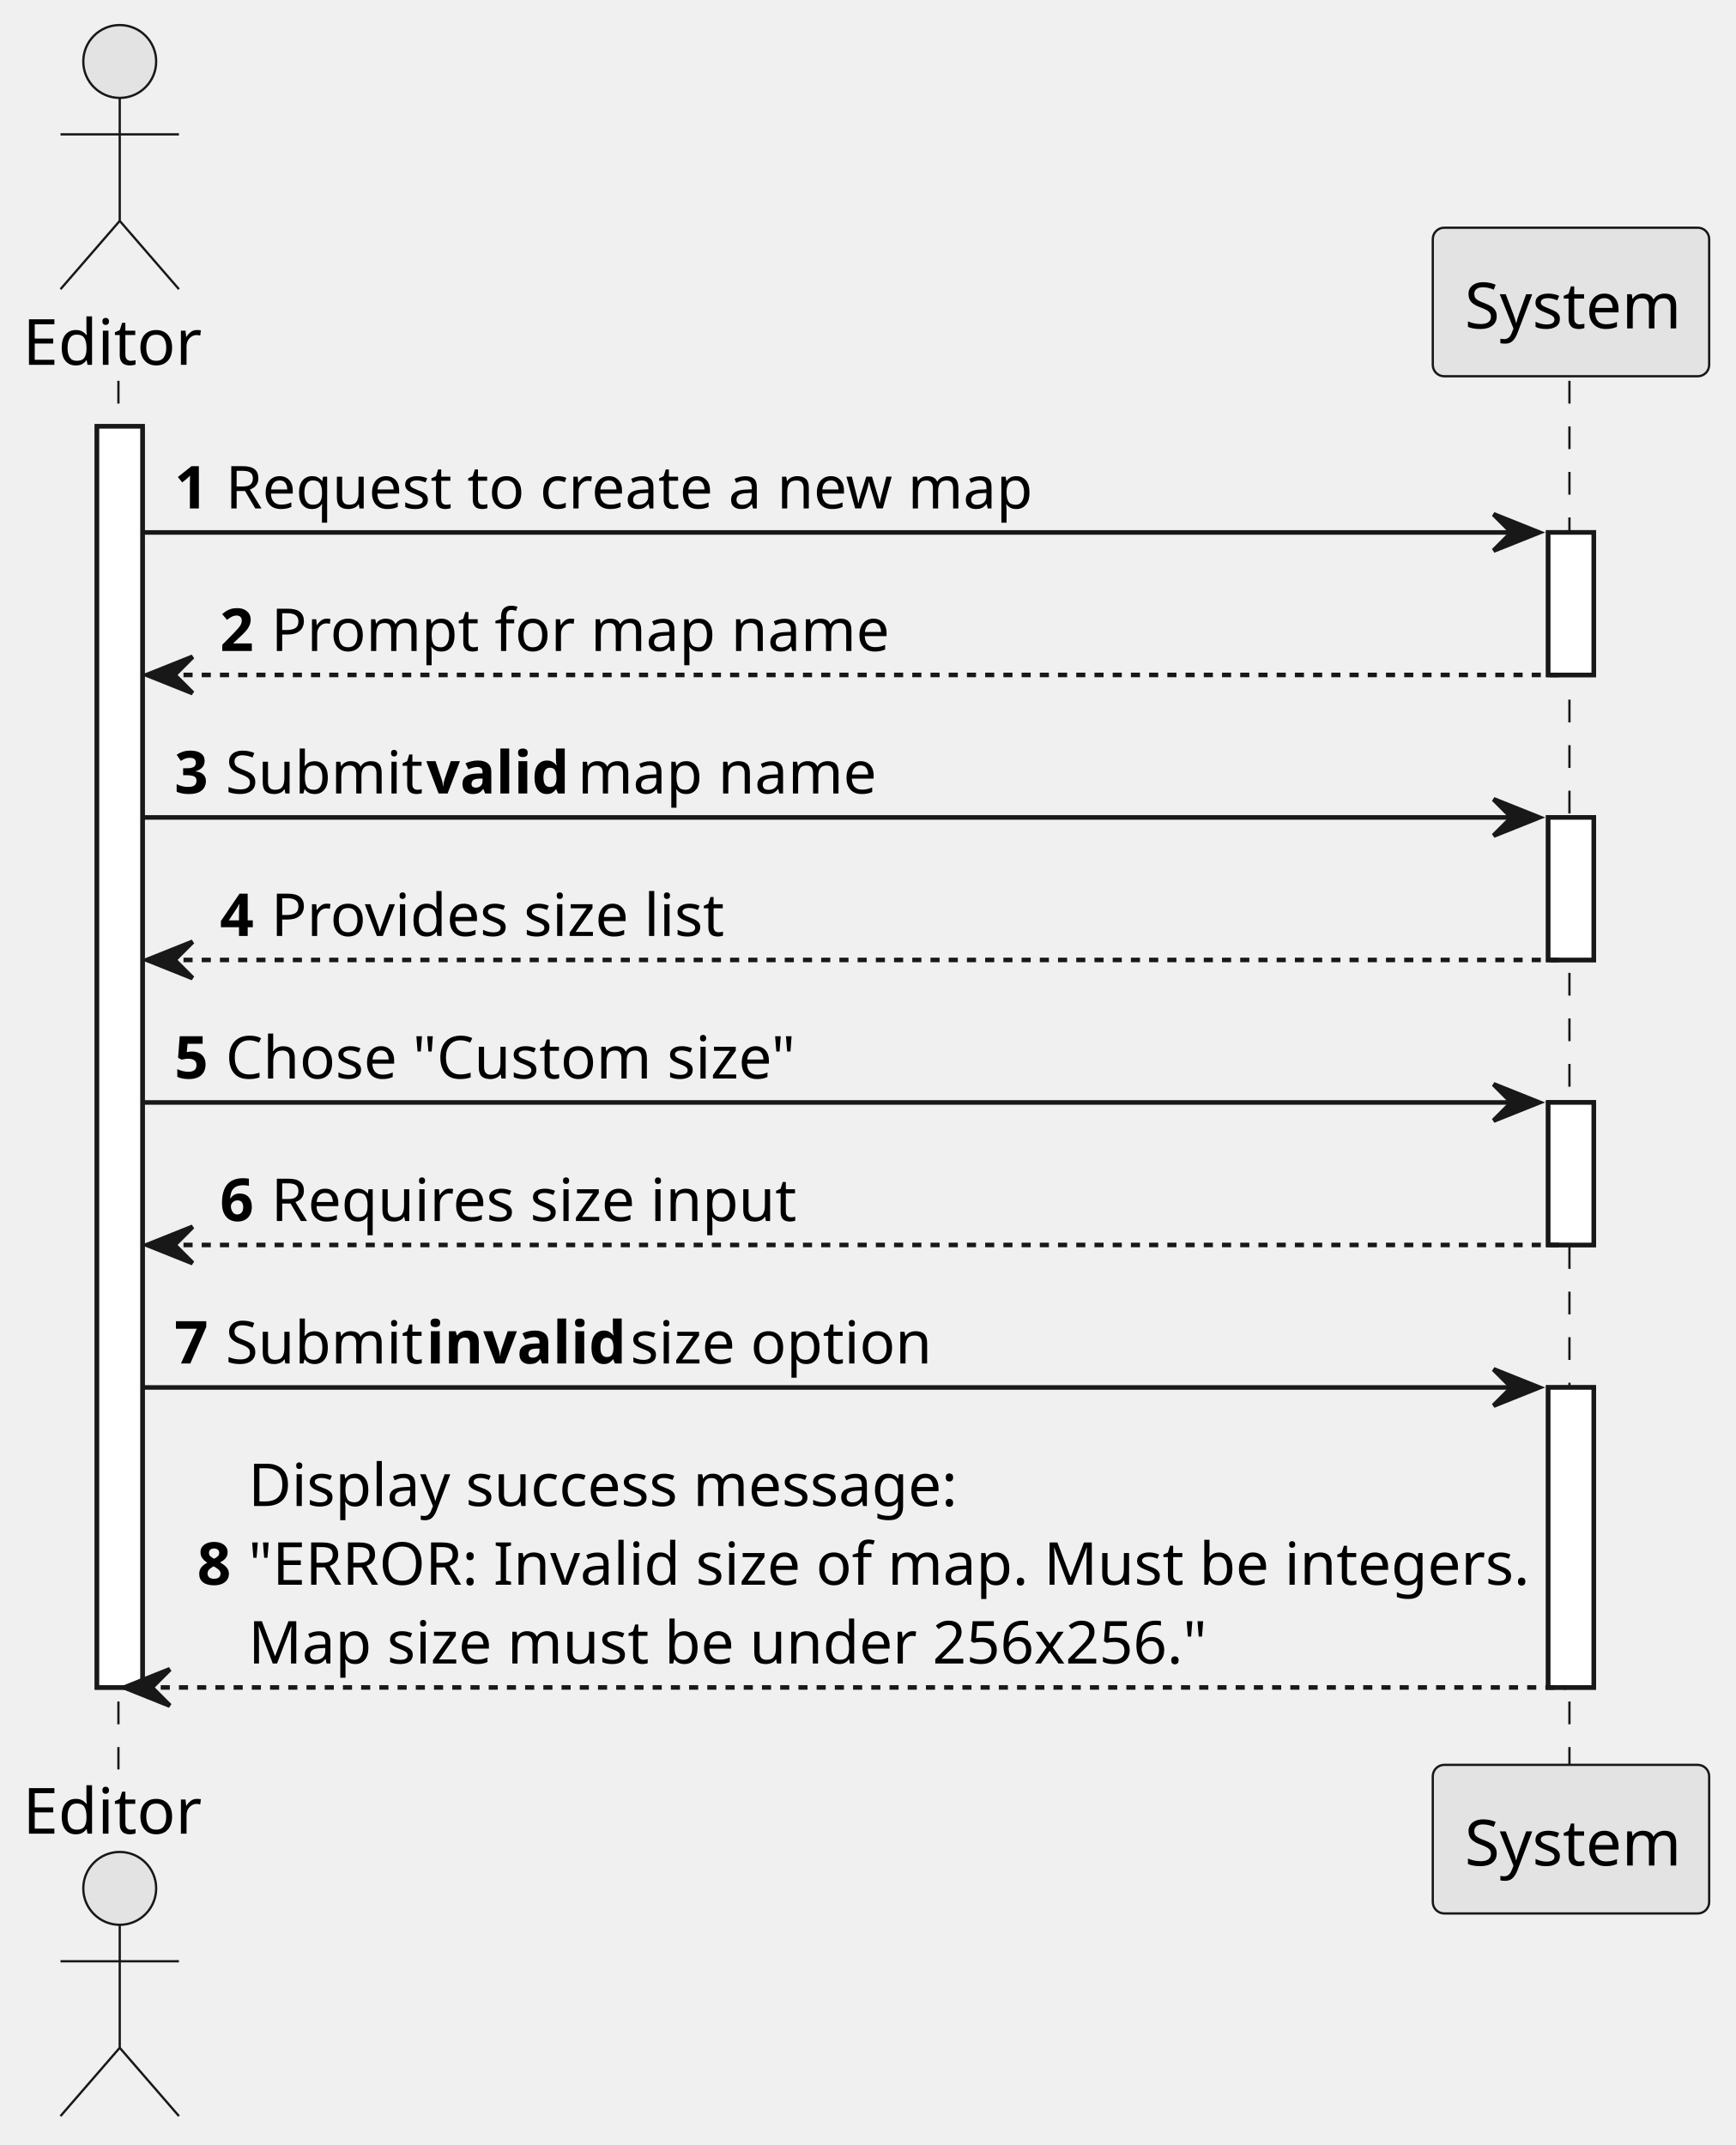
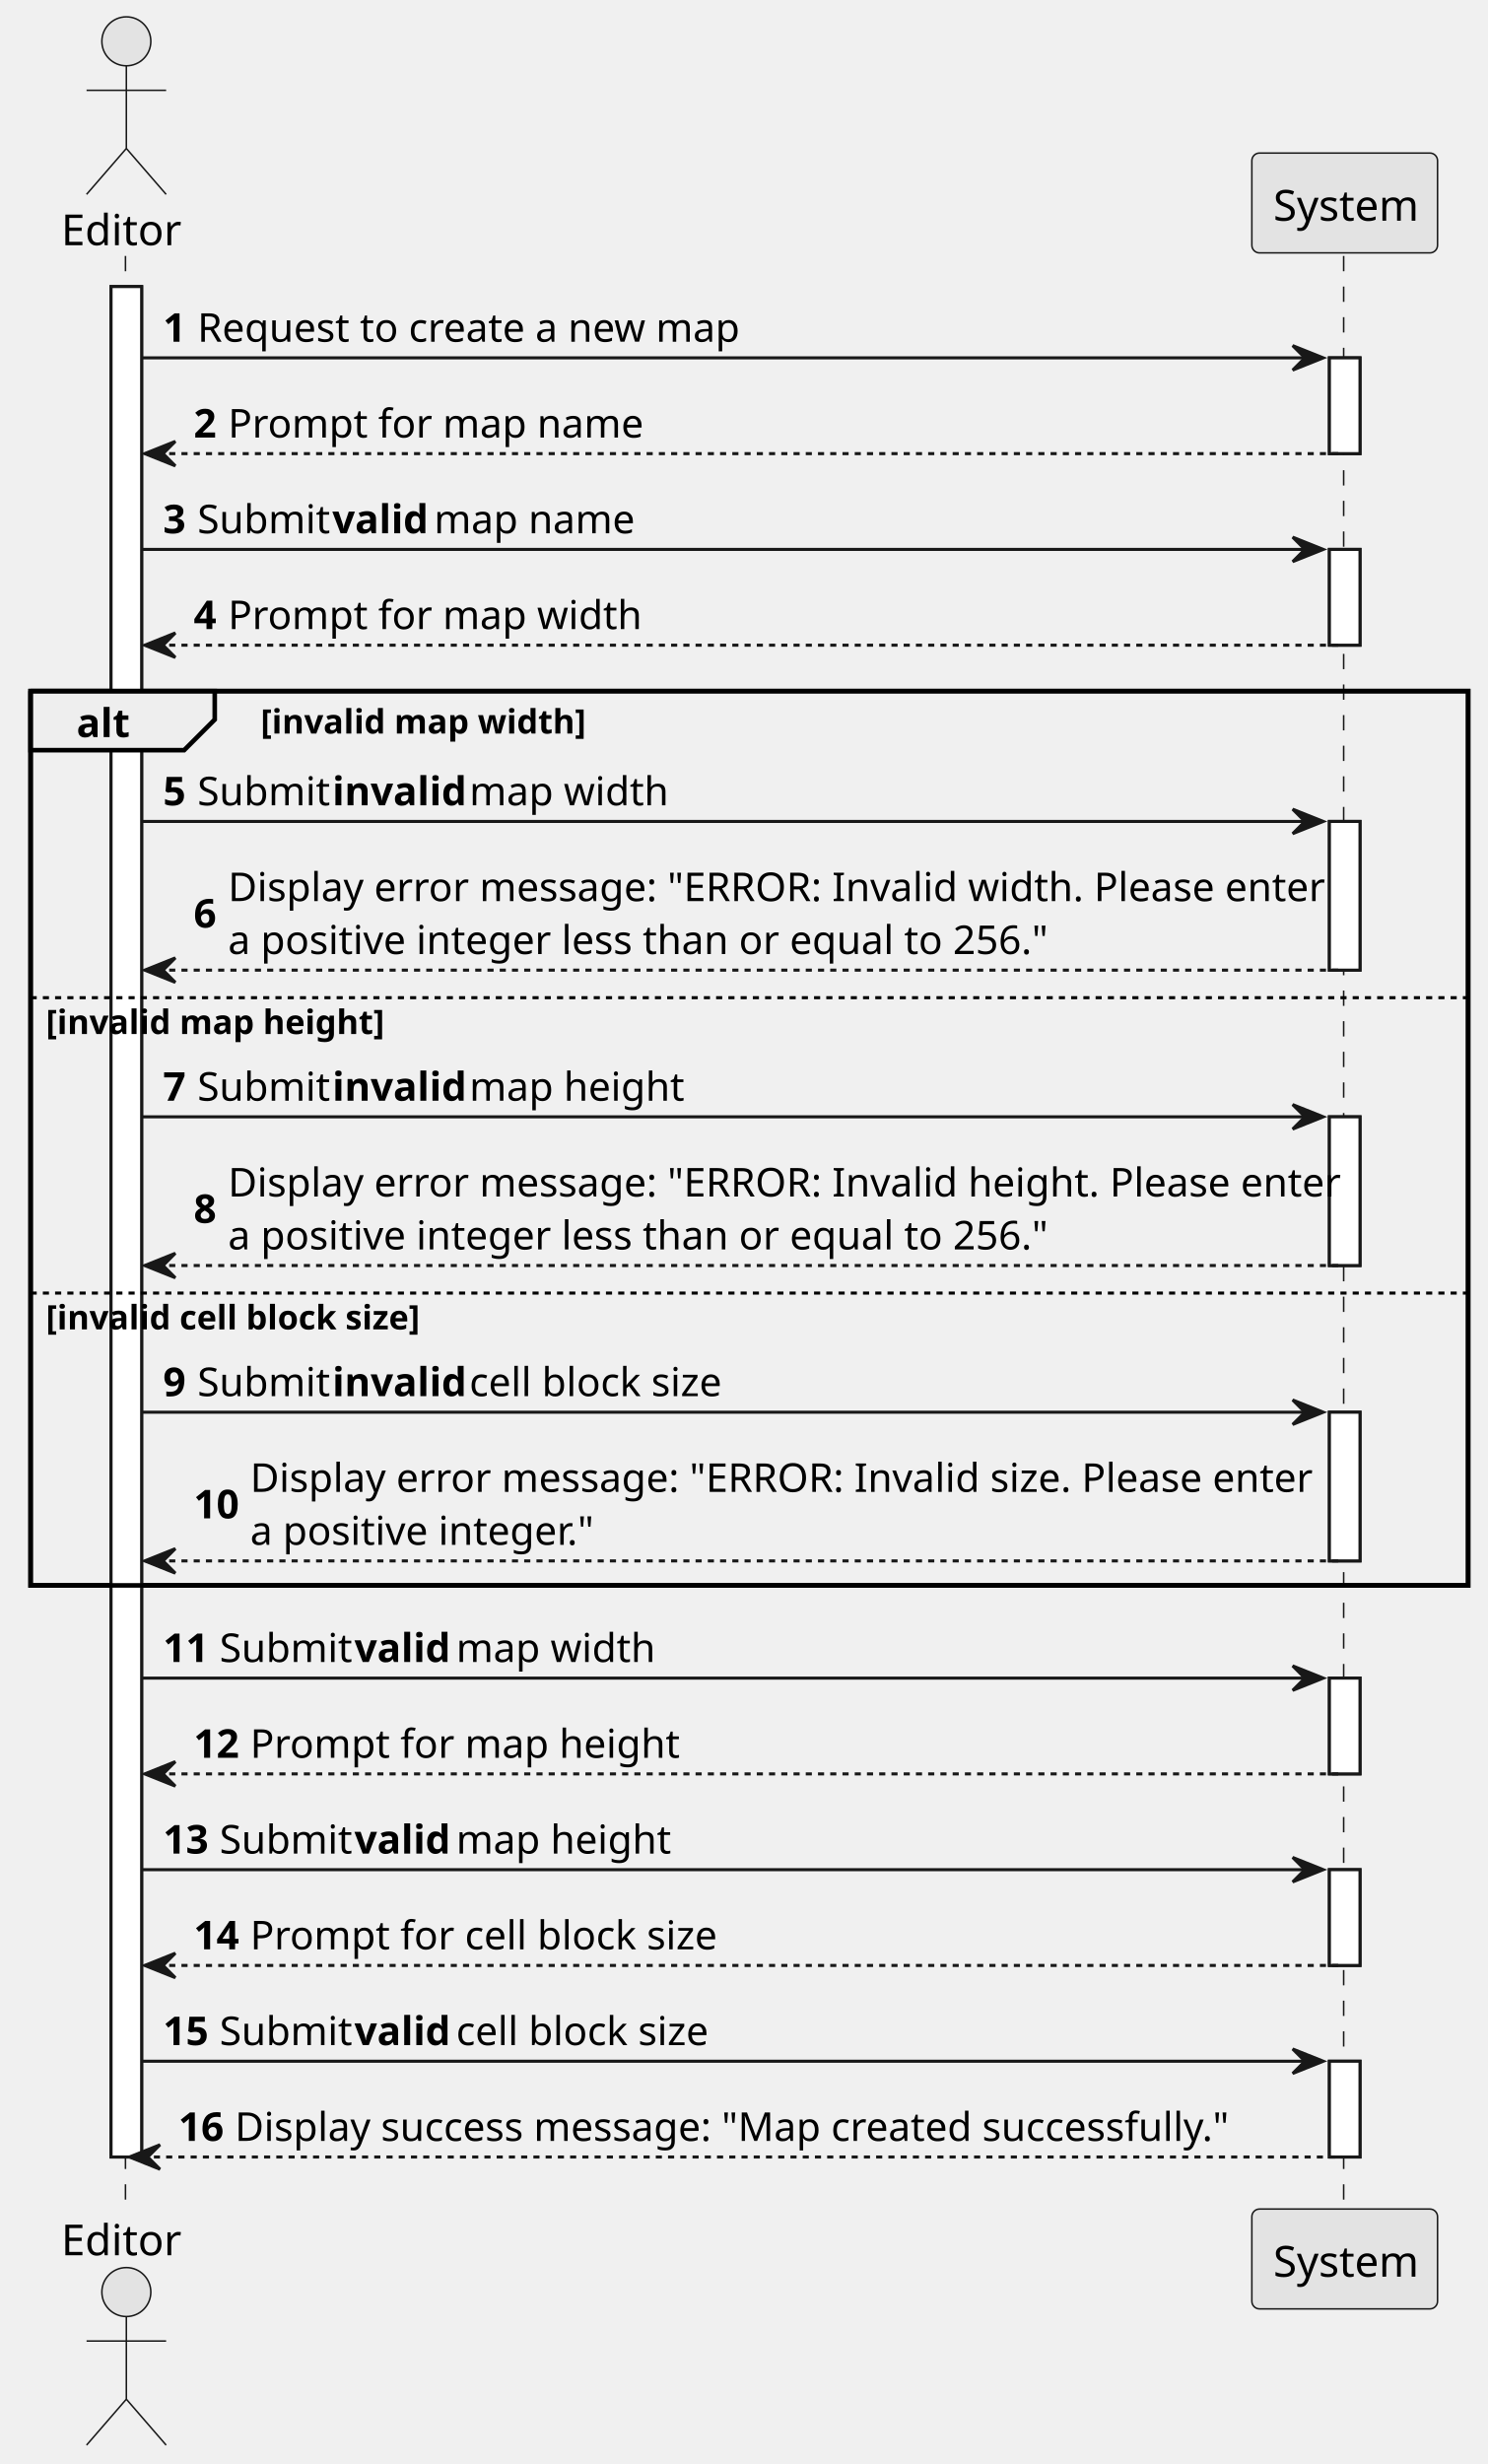
- <svg xmlns="http://www.w3.org/2000/svg" contentStyleType="text/css" height="471px" preserveAspectRatio="none" style="width:381px;height:471px;background:#FFFFFF;" version="1.1" viewBox="0 0 381 471" width="381px" zoomAndPan="magnify">
+ <svg xmlns="http://www.w3.org/2000/svg" contentStyleType="text/css" height="805px" preserveAspectRatio="none" style="width:486px;height:805px;background:#FFFFFF;" version="1.1" viewBox="0 0 486 805" width="486px" zoomAndPan="magnify">
  <defs />
  <g>
-     <rect fill="#FFFFFF" height="276.91" style="stroke:#181818;stroke-width:1.0;" width="10" x="21.286" y="93.621" />
-     <rect fill="#FFFFFF" height="31.291" style="stroke:#181818;stroke-width:1.0;" width="10" x="339.903" y="116.912" />
-     <rect fill="#FFFFFF" height="31.291" style="stroke:#181818;stroke-width:1.0;" width="10" x="339.903" y="179.494" />
-     <rect fill="#FFFFFF" height="31.291" style="stroke:#181818;stroke-width:1.0;" width="10" x="339.903" y="242.076" />
-     <rect fill="#FFFFFF" height="65.873" style="stroke:#181818;stroke-width:1.0;" width="10" x="339.903" y="304.658" />
-     <line style="stroke:#181818;stroke-width:0.5;stroke-dasharray:5.0,5.0;" x1="26" x2="26" y1="83.621" y2="388.531" />
-     <line style="stroke:#181818;stroke-width:0.5;stroke-dasharray:5.0,5.0;" x1="344.565" x2="344.565" y1="83.621" y2="388.531" />
-     <text fill="#000000" font-family="sans-serif" font-size="14" lengthAdjust="spacing" textLength="36.572" x="5" y="80.107">Editor</text>
-     <ellipse cx="26.286" cy="13.5" fill="#E3E3E3" rx="8" ry="8" style="stroke:#181818;stroke-width:0.5;" />
-     <path d="M26.286,21.5 L26.286,48.5 M13.286,29.5 L39.286,29.5 M26.286,48.5 L13.286,63.5 M26.286,48.5 L39.286,63.5 " fill="none" style="stroke:#181818;stroke-width:0.5;" />
-     <text fill="#000000" font-family="sans-serif" font-size="14" lengthAdjust="spacing" textLength="36.572" x="5" y="402.639">Editor</text>
-     <ellipse cx="26.286" cy="414.652" fill="#E3E3E3" rx="8" ry="8" style="stroke:#181818;stroke-width:0.5;" />
-     <path d="M26.286,422.652 L26.286,449.652 M13.286,430.652 L39.286,430.652 M26.286,449.652 L13.286,464.652 M26.286,449.652 L39.286,464.652 " fill="none" style="stroke:#181818;stroke-width:0.5;" />
-     <rect fill="#E3E3E3" height="32.621" rx="2.5" ry="2.5" style="stroke:#181818;stroke-width:0.5;" width="60.676" x="314.565" y="50" />
-     <text fill="#000000" font-family="sans-serif" font-size="14" lengthAdjust="spacing" textLength="46.676" x="321.565" y="72.107">System</text>
-     <rect fill="#E3E3E3" height="32.621" rx="2.5" ry="2.5" style="stroke:#181818;stroke-width:0.5;" width="60.676" x="314.565" y="387.531" />
-     <text fill="#000000" font-family="sans-serif" font-size="14" lengthAdjust="spacing" textLength="46.676" x="321.565" y="409.639">System</text>
-     <rect fill="#FFFFFF" height="276.91" style="stroke:#181818;stroke-width:1.0;" width="10" x="21.286" y="93.621" />
-     <rect fill="#FFFFFF" height="31.291" style="stroke:#181818;stroke-width:1.0;" width="10" x="339.903" y="116.912" />
-     <rect fill="#FFFFFF" height="31.291" style="stroke:#181818;stroke-width:1.0;" width="10" x="339.903" y="179.494" />
-     <rect fill="#FFFFFF" height="31.291" style="stroke:#181818;stroke-width:1.0;" width="10" x="339.903" y="242.076" />
-     <rect fill="#FFFFFF" height="65.873" style="stroke:#181818;stroke-width:1.0;" width="10" x="339.903" y="304.658" />
-     <polygon fill="#181818" points="327.903,112.912,337.903,116.912,327.903,120.912,331.903,116.912" style="stroke:#181818;stroke-width:1.0;" />
-     <line style="stroke:#181818;stroke-width:1.0;" x1="31.286" x2="333.903" y1="116.912" y2="116.912" />
-     <text fill="#000000" font-family="sans-serif" font-size="13" font-weight="bold" lengthAdjust="spacing" textLength="7.23" x="38.286" y="111.649">1</text>
-     <text fill="#000000" font-family="sans-serif" font-size="13" lengthAdjust="spacing" textLength="169.819" x="49.516" y="111.649">Request to create a new map</text>
-     <polygon fill="#181818" points="42.286,144.203,32.286,148.203,42.286,152.203,38.286,148.203" style="stroke:#181818;stroke-width:1.0;" />
-     <line style="stroke:#181818;stroke-width:1.0;stroke-dasharray:2.0,2.0;" x1="36.286" x2="343.903" y1="148.203" y2="148.203" />
-     <text fill="#000000" font-family="sans-serif" font-size="13" font-weight="bold" lengthAdjust="spacing" textLength="7.23" x="48.286" y="142.94">2</text>
-     <text fill="#000000" font-family="sans-serif" font-size="13" lengthAdjust="spacing" textLength="125.715" x="59.516" y="142.94">Prompt for map name</text>
-     <polygon fill="#181818" points="327.903,175.494,337.903,179.494,327.903,183.494,331.903,179.494" style="stroke:#181818;stroke-width:1.0;" />
-     <line style="stroke:#181818;stroke-width:1.0;" x1="31.286" x2="333.903" y1="179.494" y2="179.494" />
-     <text fill="#000000" font-family="sans-serif" font-size="13" font-weight="bold" lengthAdjust="spacing" textLength="7.23" x="38.286" y="174.231">3</text>
-     <text fill="#000000" font-family="sans-serif" font-size="13" lengthAdjust="spacing" textLength="40.46" x="49.516" y="174.231">Submit</text>
-     <text fill="#000000" font-family="sans-serif" font-size="13" font-weight="bold" lengthAdjust="spacing" textLength="29.625" x="93.588" y="174.231">valid</text>
-     <text fill="#000000" font-family="sans-serif" font-size="13" lengthAdjust="spacing" textLength="61.42" x="126.824" y="174.231">map name</text>
-     <polygon fill="#181818" points="42.286,206.785,32.286,210.785,42.286,214.785,38.286,210.785" style="stroke:#181818;stroke-width:1.0;" />
-     <line style="stroke:#181818;stroke-width:1.0;stroke-dasharray:2.0,2.0;" x1="36.286" x2="343.903" y1="210.785" y2="210.785" />
-     <text fill="#000000" font-family="sans-serif" font-size="13" font-weight="bold" lengthAdjust="spacing" textLength="7.23" x="48.286" y="205.523">4</text>
-     <text fill="#000000" font-family="sans-serif" font-size="13" lengthAdjust="spacing" textLength="96.808" x="59.516" y="205.523">Provides size list</text>
-     <polygon fill="#181818" points="327.903,238.076,337.903,242.076,327.903,246.076,331.903,242.076" style="stroke:#181818;stroke-width:1.0;" />
-     <line style="stroke:#181818;stroke-width:1.0;" x1="31.286" x2="333.903" y1="242.076" y2="242.076" />
-     <text fill="#000000" font-family="sans-serif" font-size="13" font-weight="bold" lengthAdjust="spacing" textLength="7.23" x="38.286" y="236.814">5</text>
-     <text fill="#000000" font-family="sans-serif" font-size="13" lengthAdjust="spacing" textLength="121.939" x="49.516" y="236.814">Chose "Custom size"</text>
-     <polygon fill="#181818" points="42.286,269.367,32.286,273.367,42.286,277.367,38.286,273.367" style="stroke:#181818;stroke-width:1.0;" />
-     <line style="stroke:#181818;stroke-width:1.0;stroke-dasharray:2.0,2.0;" x1="36.286" x2="343.903" y1="273.367" y2="273.367" />
-     <text fill="#000000" font-family="sans-serif" font-size="13" font-weight="bold" lengthAdjust="spacing" textLength="7.23" x="48.286" y="268.104">6</text>
-     <text fill="#000000" font-family="sans-serif" font-size="13" lengthAdjust="spacing" textLength="110.557" x="59.516" y="268.104">Requires size input</text>
-     <polygon fill="#181818" points="327.903,300.658,337.903,304.658,327.903,308.658,331.903,304.658" style="stroke:#181818;stroke-width:1.0;" />
-     <line style="stroke:#181818;stroke-width:1.0;" x1="31.286" x2="333.903" y1="304.658" y2="304.658" />
-     <text fill="#000000" font-family="sans-serif" font-size="13" font-weight="bold" lengthAdjust="spacing" textLength="7.23" x="38.286" y="299.396">7</text>
-     <text fill="#000000" font-family="sans-serif" font-size="13" lengthAdjust="spacing" textLength="40.46" x="49.516" y="299.396">Submit</text>
-     <text fill="#000000" font-family="sans-serif" font-size="13" font-weight="bold" lengthAdjust="spacing" textLength="41.177" x="93.588" y="299.396">invalid</text>
-     <text fill="#000000" font-family="sans-serif" font-size="13" lengthAdjust="spacing" textLength="62.15" x="138.377" y="299.396">size option</text>
-     <polygon fill="#181818" points="37.286,366.531,27.286,370.531,37.286,374.531,33.286,370.531" style="stroke:#181818;stroke-width:1.0;" />
-     <line style="stroke:#181818;stroke-width:1.0;stroke-dasharray:2.0,2.0;" x1="31.286" x2="343.903" y1="370.531" y2="370.531" />
-     <text fill="#000000" font-family="sans-serif" font-size="13" font-weight="bold" lengthAdjust="spacing" textLength="7.23" x="43.286" y="347.978">8</text>
-     <text fill="#000000" font-family="sans-serif" font-size="13" lengthAdjust="spacing" textLength="153.169" x="54.516" y="330.687">Display success message:</text>
-     <text fill="#000000" font-family="sans-serif" font-size="13" lengthAdjust="spacing" textLength="273.387" x="54.516" y="347.978">"ERROR: Invalid size of map. Must be integers.</text>
-     <text fill="#000000" font-family="sans-serif" font-size="13" lengthAdjust="spacing" textLength="200.453" x="54.516" y="365.269">Map size must be under 256x256."</text>
+     <rect fill="#FFFFFF" height="611.082" style="stroke:#181818;stroke-width:1.0;" width="10" x="36.286" y="93.621" />
+     <rect fill="#FFFFFF" height="31.291" style="stroke:#181818;stroke-width:1.0;" width="10" x="434.395" y="116.912" />
+     <rect fill="#FFFFFF" height="31.291" style="stroke:#181818;stroke-width:1.0;" width="10" x="434.395" y="179.494" />
+     <rect fill="#FFFFFF" height="48.582" style="stroke:#181818;stroke-width:1.0;" width="10" x="434.395" y="268.367" />
+     <rect fill="#FFFFFF" height="48.582" style="stroke:#181818;stroke-width:1.0;" width="10" x="434.395" y="364.871" />
+     <rect fill="#FFFFFF" height="48.582" style="stroke:#181818;stroke-width:1.0;" width="10" x="434.395" y="461.375" />
+     <rect fill="#FFFFFF" height="31.291" style="stroke:#181818;stroke-width:1.0;" width="10" x="434.395" y="548.248" />
+     <rect fill="#FFFFFF" height="31.291" style="stroke:#181818;stroke-width:1.0;" width="10" x="434.395" y="610.83" />
+     <rect fill="#FFFFFF" height="31.291" style="stroke:#181818;stroke-width:1.0;" width="10" x="434.395" y="673.412" />
+     <rect fill="none" height="292.172" style="stroke:#000000;stroke-width:1.5;" width="469.733" x="10" y="225.785" />
+     <line style="stroke:#181818;stroke-width:0.5;stroke-dasharray:5.0,5.0;" x1="41" x2="41" y1="83.621" y2="722.703" />
+     <line style="stroke:#181818;stroke-width:0.5;stroke-dasharray:5.0,5.0;" x1="439.057" x2="439.057" y1="83.621" y2="722.703" />
+     <text fill="#000000" font-family="sans-serif" font-size="14" lengthAdjust="spacing" textLength="36.572" x="20" y="80.107">Editor</text>
+     <ellipse cx="41.286" cy="13.5" fill="#E3E3E3" rx="8" ry="8" style="stroke:#181818;stroke-width:0.5;" />
+     <path d="M41.286,21.5 L41.286,48.5 M28.286,29.5 L54.286,29.5 M41.286,48.5 L28.286,63.5 M41.286,48.5 L54.286,63.5 " fill="none" style="stroke:#181818;stroke-width:0.5;" />
+     <text fill="#000000" font-family="sans-serif" font-size="14" lengthAdjust="spacing" textLength="36.572" x="20" y="736.811">Editor</text>
+     <ellipse cx="41.286" cy="748.824" fill="#E3E3E3" rx="8" ry="8" style="stroke:#181818;stroke-width:0.5;" />
+     <path d="M41.286,756.824 L41.286,783.824 M28.286,764.824 L54.286,764.824 M41.286,783.824 L28.286,798.824 M41.286,783.824 L54.286,798.824 " fill="none" style="stroke:#181818;stroke-width:0.5;" />
+     <rect fill="#E3E3E3" height="32.621" rx="2.5" ry="2.5" style="stroke:#181818;stroke-width:0.5;" width="60.676" x="409.057" y="50" />
+     <text fill="#000000" font-family="sans-serif" font-size="14" lengthAdjust="spacing" textLength="46.676" x="416.057" y="72.107">System</text>
+     <rect fill="#E3E3E3" height="32.621" rx="2.5" ry="2.5" style="stroke:#181818;stroke-width:0.5;" width="60.676" x="409.057" y="721.703" />
+     <text fill="#000000" font-family="sans-serif" font-size="14" lengthAdjust="spacing" textLength="46.676" x="416.057" y="743.811">System</text>
+     <rect fill="#FFFFFF" height="611.082" style="stroke:#181818;stroke-width:1.0;" width="10" x="36.286" y="93.621" />
+     <rect fill="#FFFFFF" height="31.291" style="stroke:#181818;stroke-width:1.0;" width="10" x="434.395" y="116.912" />
+     <rect fill="#FFFFFF" height="31.291" style="stroke:#181818;stroke-width:1.0;" width="10" x="434.395" y="179.494" />
+     <rect fill="#FFFFFF" height="48.582" style="stroke:#181818;stroke-width:1.0;" width="10" x="434.395" y="268.367" />
+     <rect fill="#FFFFFF" height="48.582" style="stroke:#181818;stroke-width:1.0;" width="10" x="434.395" y="364.871" />
+     <rect fill="#FFFFFF" height="48.582" style="stroke:#181818;stroke-width:1.0;" width="10" x="434.395" y="461.375" />
+     <rect fill="#FFFFFF" height="31.291" style="stroke:#181818;stroke-width:1.0;" width="10" x="434.395" y="548.248" />
+     <rect fill="#FFFFFF" height="31.291" style="stroke:#181818;stroke-width:1.0;" width="10" x="434.395" y="610.83" />
+     <rect fill="#FFFFFF" height="31.291" style="stroke:#181818;stroke-width:1.0;" width="10" x="434.395" y="673.412" />
+     <polygon fill="#181818" points="422.395,112.912,432.395,116.912,422.395,120.912,426.395,116.912" style="stroke:#181818;stroke-width:1.0;" />
+     <line style="stroke:#181818;stroke-width:1.0;" x1="46.286" x2="428.395" y1="116.912" y2="116.912" />
+     <text fill="#000000" font-family="sans-serif" font-size="13" font-weight="bold" lengthAdjust="spacing" textLength="7.23" x="53.286" y="111.649">1</text>
+     <text fill="#000000" font-family="sans-serif" font-size="13" lengthAdjust="spacing" textLength="169.819" x="64.516" y="111.649">Request to create a new map</text>
+     <polygon fill="#181818" points="57.286,144.203,47.286,148.203,57.286,152.203,53.286,148.203" style="stroke:#181818;stroke-width:1.0;" />
+     <line style="stroke:#181818;stroke-width:1.0;stroke-dasharray:2.0,2.0;" x1="51.286" x2="438.395" y1="148.203" y2="148.203" />
+     <text fill="#000000" font-family="sans-serif" font-size="13" font-weight="bold" lengthAdjust="spacing" textLength="7.23" x="63.286" y="142.94">2</text>
+     <text fill="#000000" font-family="sans-serif" font-size="13" lengthAdjust="spacing" textLength="125.715" x="74.516" y="142.94">Prompt for map name</text>
+     <polygon fill="#181818" points="422.395,175.494,432.395,179.494,422.395,183.494,426.395,179.494" style="stroke:#181818;stroke-width:1.0;" />
+     <line style="stroke:#181818;stroke-width:1.0;" x1="46.286" x2="428.395" y1="179.494" y2="179.494" />
+     <text fill="#000000" font-family="sans-serif" font-size="13" font-weight="bold" lengthAdjust="spacing" textLength="7.23" x="53.286" y="174.231">3</text>
+     <text fill="#000000" font-family="sans-serif" font-size="13" lengthAdjust="spacing" textLength="40.46" x="64.516" y="174.231">Submit</text>
+     <text fill="#000000" font-family="sans-serif" font-size="13" font-weight="bold" lengthAdjust="spacing" textLength="29.625" x="108.588" y="174.231">valid</text>
+     <text fill="#000000" font-family="sans-serif" font-size="13" lengthAdjust="spacing" textLength="61.42" x="141.824" y="174.231">map name</text>
+     <polygon fill="#181818" points="57.286,206.785,47.286,210.785,57.286,214.785,53.286,210.785" style="stroke:#181818;stroke-width:1.0;" />
+     <line style="stroke:#181818;stroke-width:1.0;stroke-dasharray:2.0,2.0;" x1="51.286" x2="438.395" y1="210.785" y2="210.785" />
+     <text fill="#000000" font-family="sans-serif" font-size="13" font-weight="bold" lengthAdjust="spacing" textLength="7.23" x="63.286" y="205.523">4</text>
+     <text fill="#000000" font-family="sans-serif" font-size="13" lengthAdjust="spacing" textLength="123.544" x="74.516" y="205.523">Prompt for map width</text>
+     <path d="M10,225.785 L70.171,225.785 L70.171,235.076 L60.171,245.076 L10,245.076 L10,225.785 " fill="#EEEEEE" style="stroke:#000000;stroke-width:1.5;" />
+     <rect fill="none" height="292.172" style="stroke:#000000;stroke-width:1.5;" width="469.733" x="10" y="225.785" />
+     <text fill="#000000" font-family="sans-serif" font-size="13" font-weight="bold" lengthAdjust="spacing" textLength="15.171" x="25" y="240.814">alt</text>
+     <text fill="#000000" font-family="sans-serif" font-size="11" font-weight="bold" lengthAdjust="spacing" textLength="99.612" x="85.171" y="239.655">[invalid map width]</text>
+     <polygon fill="#181818" points="422.395,264.367,432.395,268.367,422.395,272.367,426.395,268.367" style="stroke:#181818;stroke-width:1.0;" />
+     <line style="stroke:#181818;stroke-width:1.0;" x1="46.286" x2="428.395" y1="268.367" y2="268.367" />
+     <text fill="#000000" font-family="sans-serif" font-size="13" font-weight="bold" lengthAdjust="spacing" textLength="7.23" x="53.286" y="263.104">5</text>
+     <text fill="#000000" font-family="sans-serif" font-size="13" lengthAdjust="spacing" textLength="40.46" x="64.516" y="263.104">Submit</text>
+     <text fill="#000000" font-family="sans-serif" font-size="13" font-weight="bold" lengthAdjust="spacing" textLength="41.177" x="108.588" y="263.104">invalid</text>
+     <text fill="#000000" font-family="sans-serif" font-size="13" lengthAdjust="spacing" textLength="59.249" x="153.377" y="263.104">map width</text>
+     <polygon fill="#181818" points="57.286,312.949,47.286,316.949,57.286,320.949,53.286,316.949" style="stroke:#181818;stroke-width:1.0;" />
+     <line style="stroke:#181818;stroke-width:1.0;stroke-dasharray:2.0,2.0;" x1="51.286" x2="438.395" y1="316.949" y2="316.949" />
+     <text fill="#000000" font-family="sans-serif" font-size="13" font-weight="bold" lengthAdjust="spacing" textLength="7.23" x="63.286" y="303.041">6</text>
+     <text fill="#000000" font-family="sans-serif" font-size="13" lengthAdjust="spacing" textLength="347.807" x="74.516" y="294.396">Display error message: "ERROR: Invalid width. Please enter</text>
+     <text fill="#000000" font-family="sans-serif" font-size="13" lengthAdjust="spacing" textLength="252.497" x="74.516" y="311.687">a positive integer less than or equal to 256."</text>
+     <line style="stroke:#000000;stroke-width:1.0;stroke-dasharray:2.0,2.0;" x1="10" x2="479.733" y1="325.949" y2="325.949" />
+     <text fill="#000000" font-family="sans-serif" font-size="11" font-weight="bold" lengthAdjust="spacing" textLength="103.893" x="15" y="337.819">[invalid map height]</text>
+     <polygon fill="#181818" points="422.395,360.871,432.395,364.871,422.395,368.871,426.395,364.871" style="stroke:#181818;stroke-width:1.0;" />
+     <line style="stroke:#181818;stroke-width:1.0;" x1="46.286" x2="428.395" y1="364.871" y2="364.871" />
+     <text fill="#000000" font-family="sans-serif" font-size="13" font-weight="bold" lengthAdjust="spacing" textLength="7.23" x="53.286" y="359.608">7</text>
+     <text fill="#000000" font-family="sans-serif" font-size="13" lengthAdjust="spacing" textLength="40.46" x="64.516" y="359.608">Submit</text>
+     <text fill="#000000" font-family="sans-serif" font-size="13" font-weight="bold" lengthAdjust="spacing" textLength="41.177" x="108.588" y="359.608">invalid</text>
+     <text fill="#000000" font-family="sans-serif" font-size="13" lengthAdjust="spacing" textLength="64.321" x="153.377" y="359.608">map height</text>
+     <polygon fill="#181818" points="57.286,409.453,47.286,413.453,57.286,417.453,53.286,413.453" style="stroke:#181818;stroke-width:1.0;" />
+     <line style="stroke:#181818;stroke-width:1.0;stroke-dasharray:2.0,2.0;" x1="51.286" x2="438.395" y1="413.453" y2="413.453" />
+     <text fill="#000000" font-family="sans-serif" font-size="13" font-weight="bold" lengthAdjust="spacing" textLength="7.23" x="63.286" y="399.545">8</text>
+     <text fill="#000000" font-family="sans-serif" font-size="13" lengthAdjust="spacing" textLength="352.879" x="74.516" y="390.899">Display error message: "ERROR: Invalid height. Please enter</text>
+     <text fill="#000000" font-family="sans-serif" font-size="13" lengthAdjust="spacing" textLength="252.497" x="74.516" y="408.19">a positive integer less than or equal to 256."</text>
+     <line style="stroke:#000000;stroke-width:1.0;stroke-dasharray:2.0,2.0;" x1="10" x2="479.733" y1="422.453" y2="422.453" />
+     <text fill="#000000" font-family="sans-serif" font-size="11" font-weight="bold" lengthAdjust="spacing" textLength="119.206" x="15" y="434.323">[invalid cell block size]</text>
+     <polygon fill="#181818" points="422.395,457.375,432.395,461.375,422.395,465.375,426.395,461.375" style="stroke:#181818;stroke-width:1.0;" />
+     <line style="stroke:#181818;stroke-width:1.0;" x1="46.286" x2="428.395" y1="461.375" y2="461.375" />
+     <text fill="#000000" font-family="sans-serif" font-size="13" font-weight="bold" lengthAdjust="spacing" textLength="7.23" x="53.286" y="456.112">9</text>
+     <text fill="#000000" font-family="sans-serif" font-size="13" lengthAdjust="spacing" textLength="40.46" x="64.516" y="456.112">Submit</text>
+     <text fill="#000000" font-family="sans-serif" font-size="13" font-weight="bold" lengthAdjust="spacing" textLength="41.177" x="108.588" y="456.112">invalid</text>
+     <text fill="#000000" font-family="sans-serif" font-size="13" lengthAdjust="spacing" textLength="80.196" x="153.377" y="456.112">cell block size</text>
+     <polygon fill="#181818" points="57.286,505.957,47.286,509.957,57.286,513.957,53.286,509.957" style="stroke:#181818;stroke-width:1.0;" />
+     <line style="stroke:#181818;stroke-width:1.0;stroke-dasharray:2.0,2.0;" x1="51.286" x2="438.395" y1="509.957" y2="509.957" />
+     <text fill="#000000" font-family="sans-serif" font-size="13" font-weight="bold" lengthAdjust="spacing" textLength="14.46" x="63.286" y="496.049">10</text>
+     <text fill="#000000" font-family="sans-serif" font-size="13" lengthAdjust="spacing" textLength="340.577" x="81.746" y="487.403">Display error message: "ERROR: Invalid size. Please enter</text>
+     <text fill="#000000" font-family="sans-serif" font-size="13" lengthAdjust="spacing" textLength="106.507" x="81.746" y="504.694">a positive integer."</text>
+     <polygon fill="#181818" points="422.395,544.248,432.395,548.248,422.395,552.248,426.395,548.248" style="stroke:#181818;stroke-width:1.0;" />
+     <line style="stroke:#181818;stroke-width:1.0;" x1="46.286" x2="428.395" y1="548.248" y2="548.248" />
+     <text fill="#000000" font-family="sans-serif" font-size="13" font-weight="bold" lengthAdjust="spacing" textLength="14.46" x="53.286" y="542.985">11</text>
+     <text fill="#000000" font-family="sans-serif" font-size="13" lengthAdjust="spacing" textLength="40.46" x="71.746" y="542.985">Submit</text>
+     <text fill="#000000" font-family="sans-serif" font-size="13" font-weight="bold" lengthAdjust="spacing" textLength="29.625" x="115.818" y="542.985">valid</text>
+     <text fill="#000000" font-family="sans-serif" font-size="13" lengthAdjust="spacing" textLength="59.249" x="149.054" y="542.985">map width</text>
+     <polygon fill="#181818" points="57.286,575.539,47.286,579.539,57.286,583.539,53.286,579.539" style="stroke:#181818;stroke-width:1.0;" />
+     <line style="stroke:#181818;stroke-width:1.0;stroke-dasharray:2.0,2.0;" x1="51.286" x2="438.395" y1="579.539" y2="579.539" />
+     <text fill="#000000" font-family="sans-serif" font-size="13" font-weight="bold" lengthAdjust="spacing" textLength="14.46" x="63.286" y="574.276">12</text>
+     <text fill="#000000" font-family="sans-serif" font-size="13" lengthAdjust="spacing" textLength="128.616" x="81.746" y="574.276">Prompt for map height</text>
+     <polygon fill="#181818" points="422.395,606.83,432.395,610.83,422.395,614.83,426.395,610.83" style="stroke:#181818;stroke-width:1.0;" />
+     <line style="stroke:#181818;stroke-width:1.0;" x1="46.286" x2="428.395" y1="610.83" y2="610.83" />
+     <text fill="#000000" font-family="sans-serif" font-size="13" font-weight="bold" lengthAdjust="spacing" textLength="14.46" x="53.286" y="605.567">13</text>
+     <text fill="#000000" font-family="sans-serif" font-size="13" lengthAdjust="spacing" textLength="40.46" x="71.746" y="605.567">Submit</text>
+     <text fill="#000000" font-family="sans-serif" font-size="13" font-weight="bold" lengthAdjust="spacing" textLength="29.625" x="115.818" y="605.567">valid</text>
+     <text fill="#000000" font-family="sans-serif" font-size="13" lengthAdjust="spacing" textLength="64.321" x="149.054" y="605.567">map height</text>
+     <polygon fill="#181818" points="57.286,638.121,47.286,642.121,57.286,646.121,53.286,642.121" style="stroke:#181818;stroke-width:1.0;" />
+     <line style="stroke:#181818;stroke-width:1.0;stroke-dasharray:2.0,2.0;" x1="51.286" x2="438.395" y1="642.121" y2="642.121" />
+     <text fill="#000000" font-family="sans-serif" font-size="13" font-weight="bold" lengthAdjust="spacing" textLength="14.46" x="63.286" y="636.858">14</text>
+     <text fill="#000000" font-family="sans-serif" font-size="13" lengthAdjust="spacing" textLength="144.492" x="81.746" y="636.858">Prompt for cell block size</text>
+     <polygon fill="#181818" points="422.395,669.412,432.395,673.412,422.395,677.412,426.395,673.412" style="stroke:#181818;stroke-width:1.0;" />
+     <line style="stroke:#181818;stroke-width:1.0;" x1="46.286" x2="428.395" y1="673.412" y2="673.412" />
+     <text fill="#000000" font-family="sans-serif" font-size="13" font-weight="bold" lengthAdjust="spacing" textLength="14.46" x="53.286" y="668.149">15</text>
+     <text fill="#000000" font-family="sans-serif" font-size="13" lengthAdjust="spacing" textLength="40.46" x="71.746" y="668.149">Submit</text>
+     <text fill="#000000" font-family="sans-serif" font-size="13" font-weight="bold" lengthAdjust="spacing" textLength="29.625" x="115.818" y="668.149">valid</text>
+     <text fill="#000000" font-family="sans-serif" font-size="13" lengthAdjust="spacing" textLength="80.196" x="149.054" y="668.149">cell block size</text>
+     <polygon fill="#181818" points="52.286,700.703,42.286,704.703,52.286,708.703,48.286,704.703" style="stroke:#181818;stroke-width:1.0;" />
+     <line style="stroke:#181818;stroke-width:1.0;stroke-dasharray:2.0,2.0;" x1="46.286" x2="438.395" y1="704.703" y2="704.703" />
+     <text fill="#000000" font-family="sans-serif" font-size="13" font-weight="bold" lengthAdjust="spacing" textLength="14.46" x="58.286" y="699.44">16</text>
+     <text fill="#000000" font-family="sans-serif" font-size="13" lengthAdjust="spacing" textLength="315.574" x="76.746" y="699.44">Display success message: "Map created successfully."</text>
  </g>
</svg>
